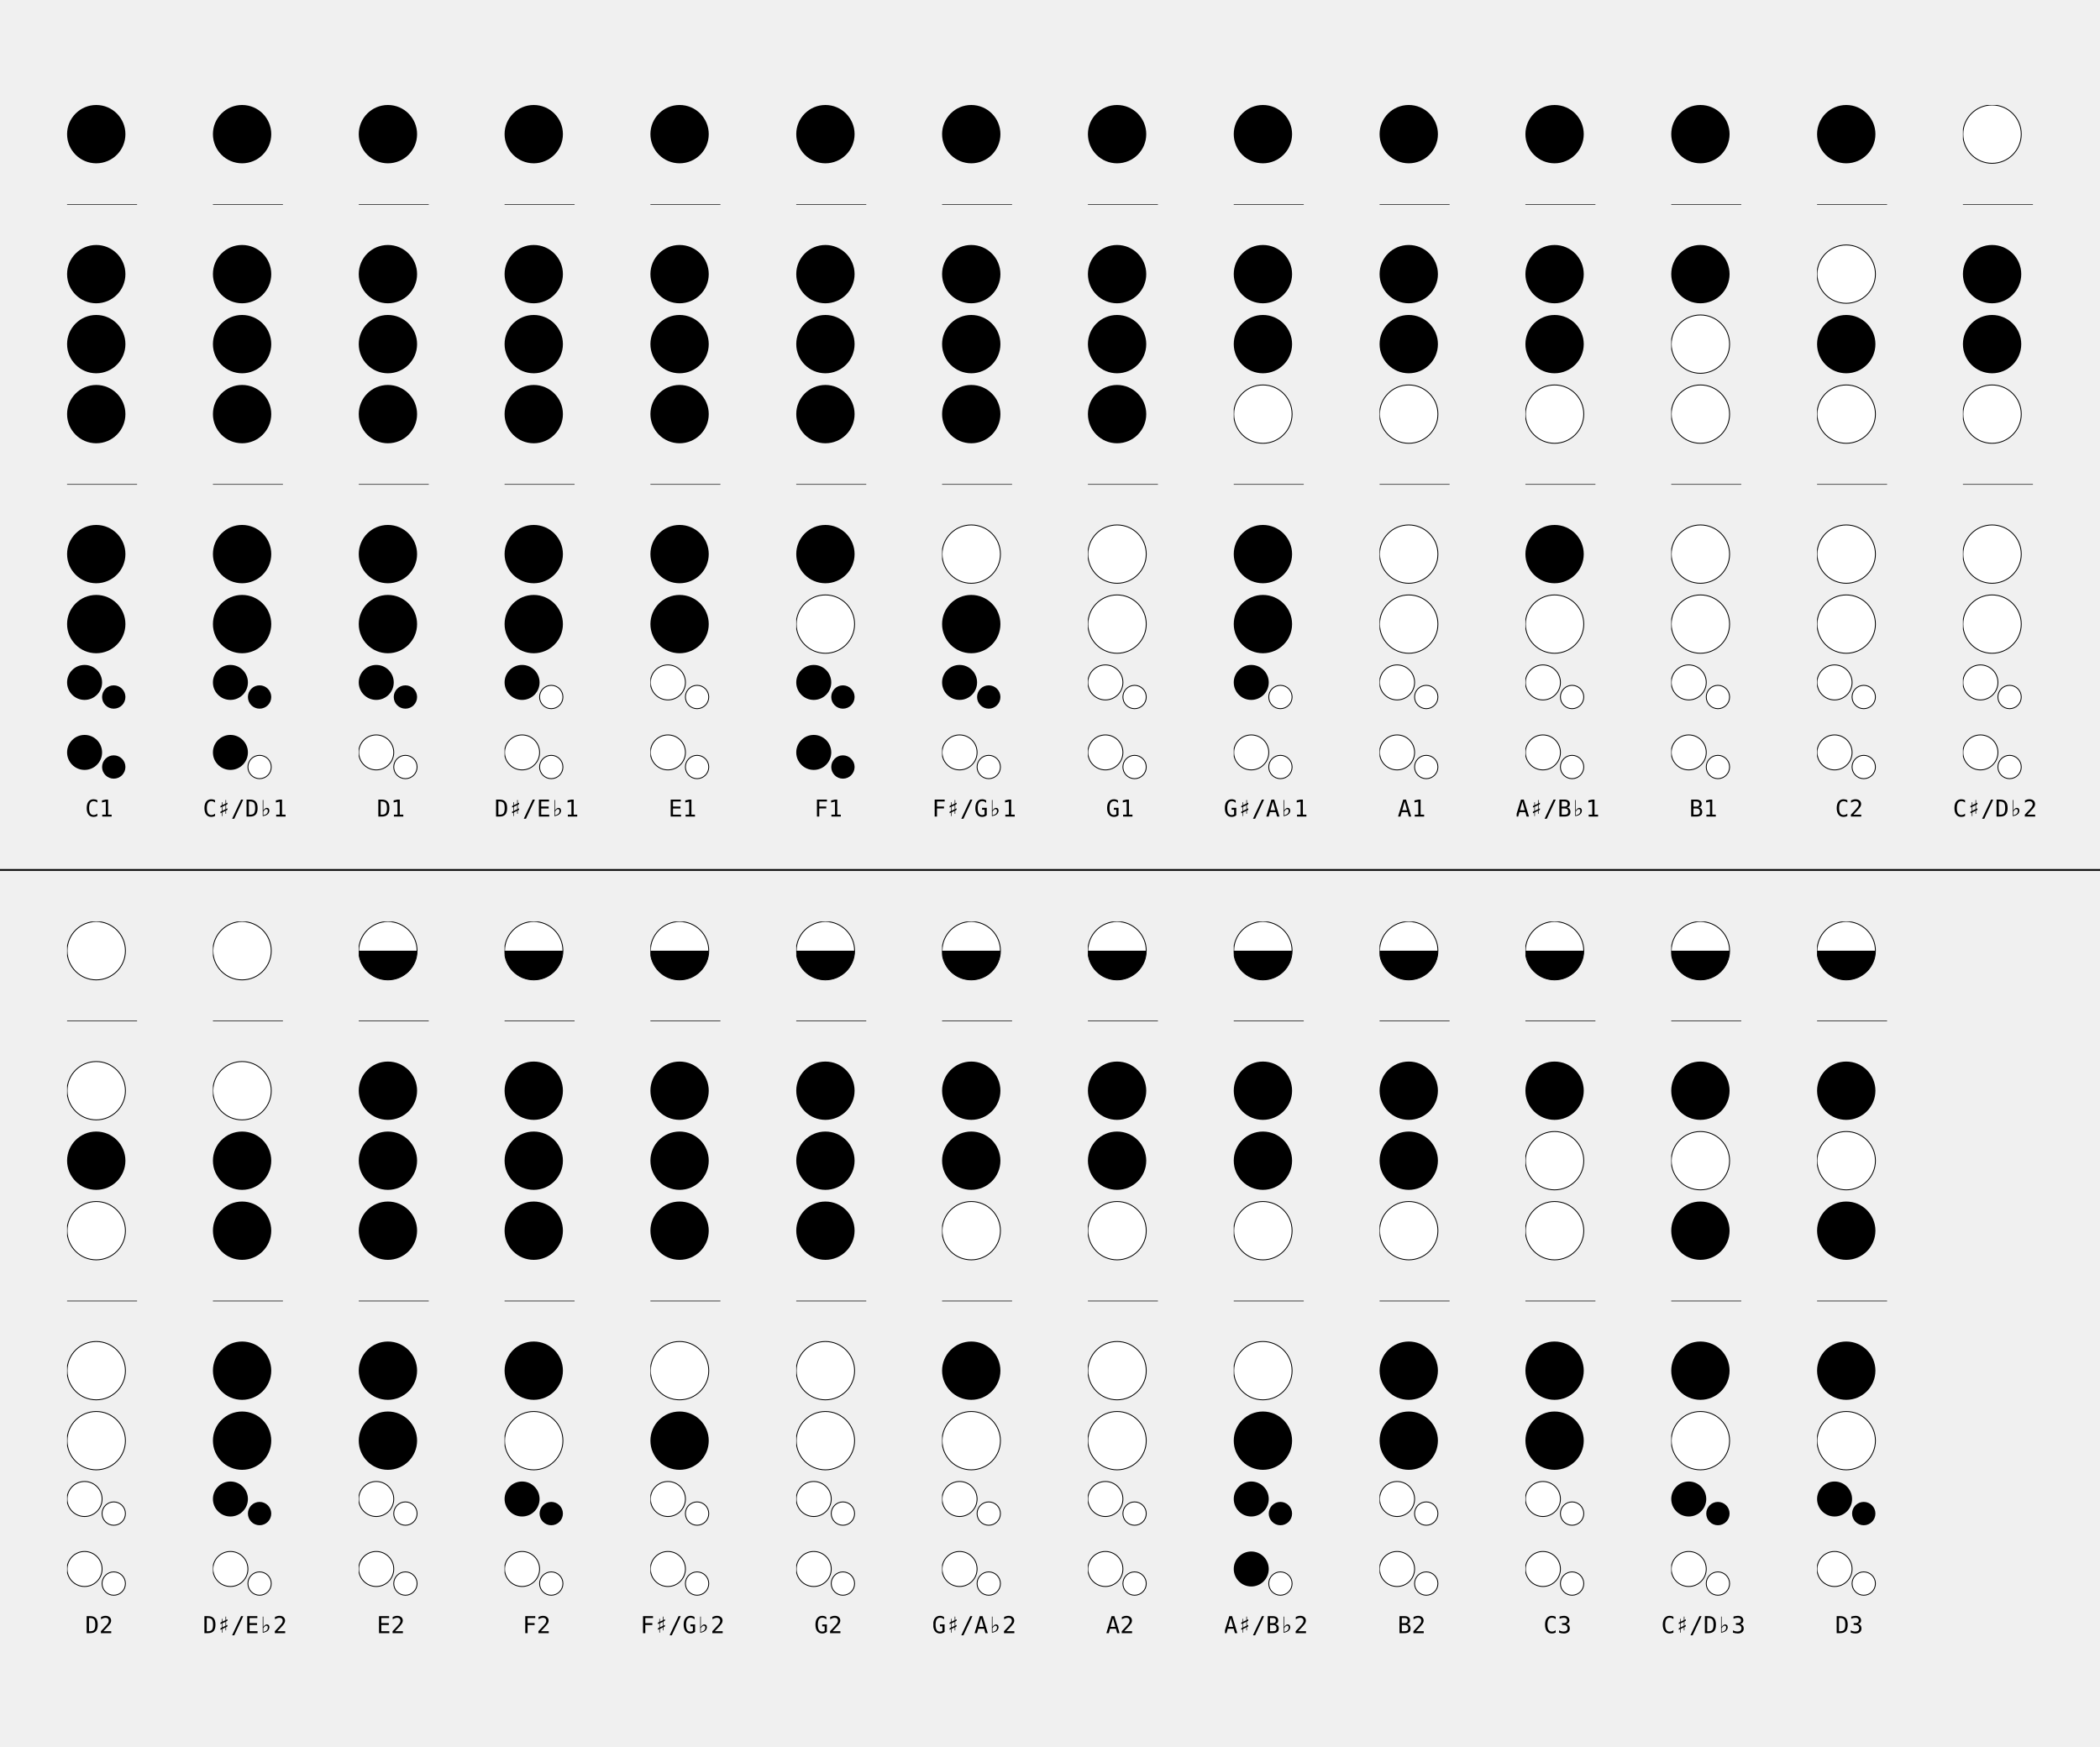
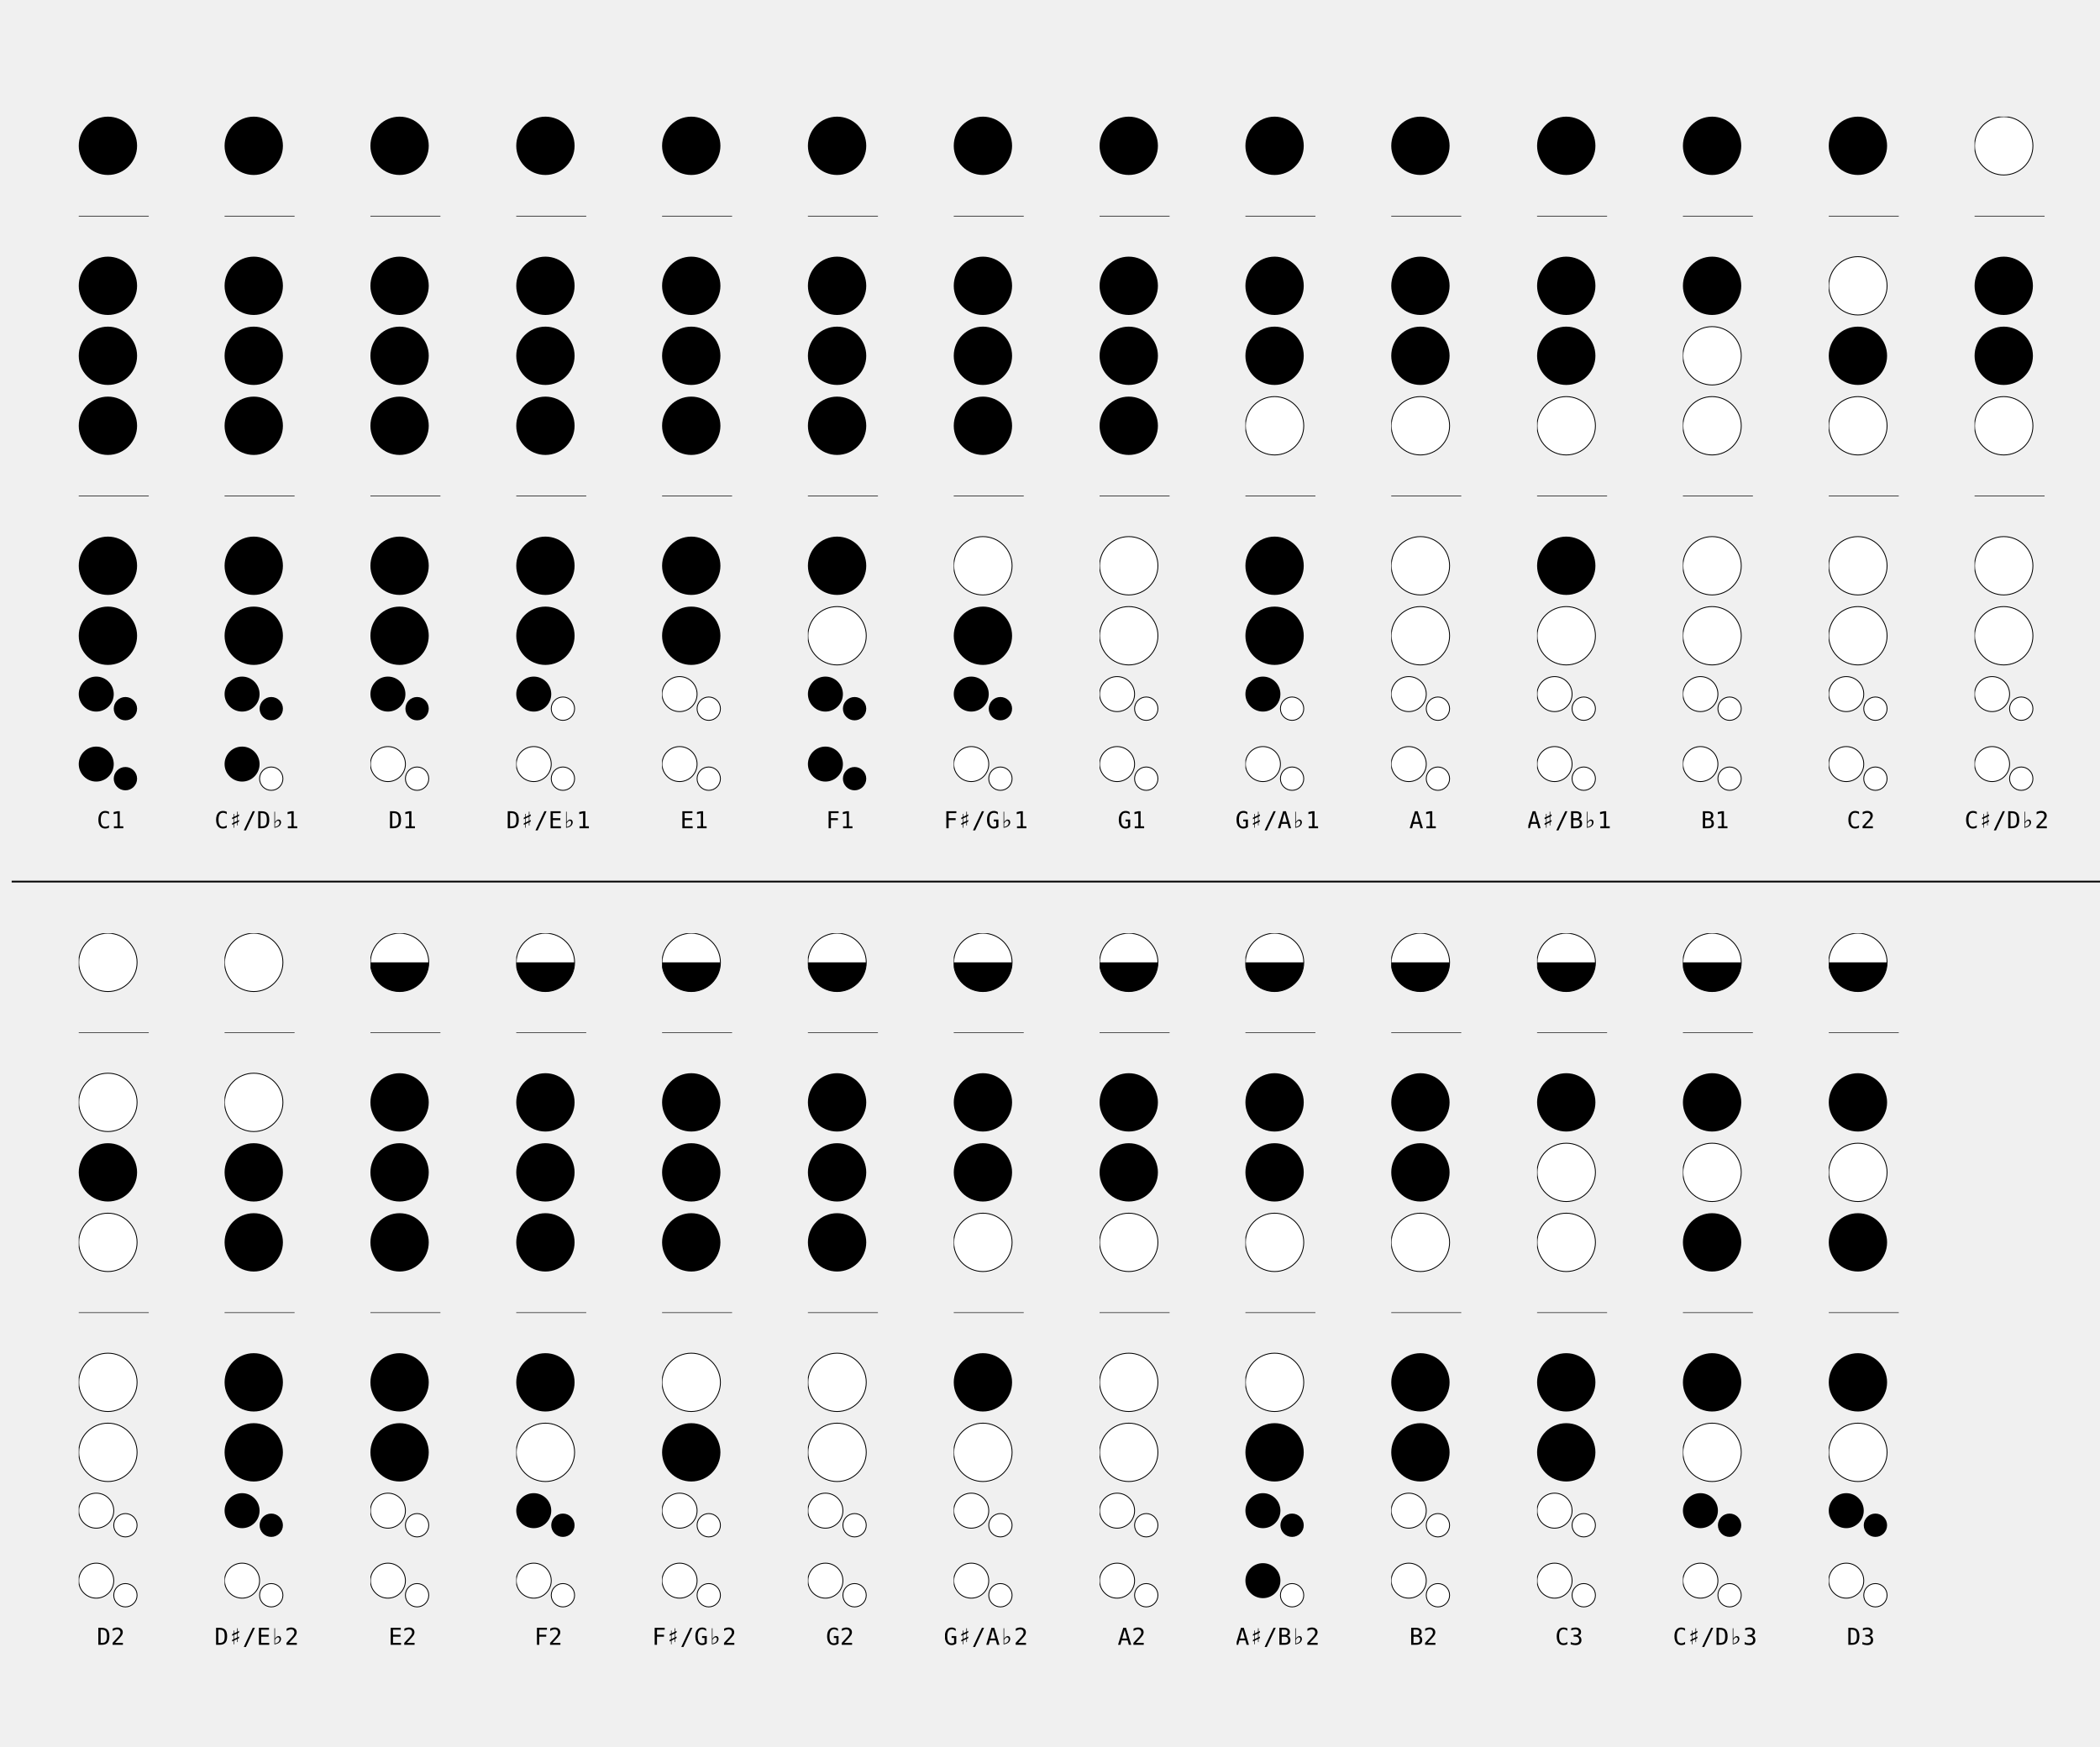
<svg xmlns="http://www.w3.org/2000/svg" viewBox="0 0 3600 2995">
  <defs>
    <circle cx="50" cy="50" r="50" id="pad" />
    <circle cx="80" cy="55" r="20" id="little-hole" />
    <circle cx="30" cy="30" r="30" id="big-hole" />
    <rect x="0" y="50" width="120" height="1" style="fill: black;" id="horizontal-line" />
    <path d="  M 0,50   A 50,50 0 0 0 100,50   Z  " fill="black" id="octave" />
  </defs>
  <style>
    .outline { fill: white; stroke: black; stroke-width: 1.5; }
  </style>
-   <svg x="100" y="180">
-     <svg x="15">
-       <use x="0" y="0" href="#pad" />
-       <use x="0" y="120" href="#horizontal-line" />
-       <use x="0" y="240" href="#pad" />
-       <use x="0" y="360" href="#pad" />
-       <use x="0" y="480" href="#pad" />
-       <use x="0" y="600" href="#horizontal-line" />
-       <use x="0" y="720" href="#pad" />
-       <use x="0" y="840" href="#pad" />
-       <use x="0" y="960" href="#little-hole" />
-       <use x="0" y="960" href="#big-hole" />
-       <use x="0" y="1080" href="#little-hole" />
-       <use x="0" y="1080" href="#big-hole" />
-     </svg>
-     <text x="70" font-size="40" font-family="monospace" text-anchor="middle" y="1220">  C1  </text>
+   <svg x="20" y="20">
+     <svg x="100" y="180">
+       <svg x="15">
+         <use x="0" y="0" href="#pad" />
+         <use x="0" y="120" href="#horizontal-line" />
+         <use x="0" y="240" href="#pad" />
+         <use x="0" y="360" href="#pad" />
+         <use x="0" y="480" href="#pad" />
+         <use x="0" y="600" href="#horizontal-line" />
+         <use x="0" y="720" href="#pad" />
+         <use x="0" y="840" href="#pad" />
+         <use x="0" y="960" href="#little-hole" />
+         <use x="0" y="960" href="#big-hole" />
+         <use x="0" y="1080" href="#little-hole" />
+         <use x="0" y="1080" href="#big-hole" />
+       </svg>
+       <text x="70" font-size="40" font-family="monospace" text-anchor="middle" y="1220">  C1  </text>
+     </svg>
+     <svg x="350" y="180">
+       <svg x="15">
+         <use x="0" y="0" href="#pad" />
+         <use x="0" y="120" href="#horizontal-line" />
+         <use x="0" y="240" href="#pad" />
+         <use x="0" y="360" href="#pad" />
+         <use x="0" y="480" href="#pad" />
+         <use x="0" y="600" href="#horizontal-line" />
+         <use x="0" y="720" href="#pad" />
+         <use x="0" y="840" href="#pad" />
+         <use x="0" y="960" href="#little-hole" />
+         <use x="0" y="960" href="#big-hole" />
+         <use x="0" y="1080" href="#little-hole" class="outline" />
+         <use x="0" y="1080" href="#big-hole" />
+       </svg>
+       <text x="70" font-size="40" font-family="monospace" text-anchor="middle" y="1220">C♯/D♭1</text>
+     </svg>
+     <svg x="600" y="180">
+       <svg x="15">
+         <use x="0" y="0" href="#pad" />
+         <use x="0" y="120" href="#horizontal-line" />
+         <use x="0" y="240" href="#pad" />
+         <use x="0" y="360" href="#pad" />
+         <use x="0" y="480" href="#pad" />
+         <use x="0" y="600" href="#horizontal-line" />
+         <use x="0" y="720" href="#pad" />
+         <use x="0" y="840" href="#pad" />
+         <use x="0" y="960" href="#little-hole" />
+         <use x="0" y="960" href="#big-hole" />
+         <use x="0" y="1080" href="#little-hole" class="outline" />
+         <use x="0" y="1080" href="#big-hole" class="outline" />
+       </svg>
+       <text x="70" font-size="40" font-family="monospace" text-anchor="middle" y="1220">  D1  </text>
+     </svg>
+     <svg x="850" y="180">
+       <svg x="15">
+         <use x="0" y="0" href="#pad" />
+         <use x="0" y="120" href="#horizontal-line" />
+         <use x="0" y="240" href="#pad" />
+         <use x="0" y="360" href="#pad" />
+         <use x="0" y="480" href="#pad" />
+         <use x="0" y="600" href="#horizontal-line" />
+         <use x="0" y="720" href="#pad" />
+         <use x="0" y="840" href="#pad" />
+         <use x="0" y="960" href="#little-hole" class="outline" />
+         <use x="0" y="960" href="#big-hole" />
+         <use x="0" y="1080" href="#little-hole" class="outline" />
+         <use x="0" y="1080" href="#big-hole" class="outline" />
+       </svg>
+       <text x="70" font-size="40" font-family="monospace" text-anchor="middle" y="1220">D♯/E♭1</text>
+     </svg>
+     <svg x="1100" y="180">
+       <svg x="15">
+         <use x="0" y="0" href="#pad" />
+         <use x="0" y="120" href="#horizontal-line" />
+         <use x="0" y="240" href="#pad" />
+         <use x="0" y="360" href="#pad" />
+         <use x="0" y="480" href="#pad" />
+         <use x="0" y="600" href="#horizontal-line" />
+         <use x="0" y="720" href="#pad" />
+         <use x="0" y="840" href="#pad" />
+         <use x="0" y="960" href="#little-hole" class="outline" />
+         <use x="0" y="960" href="#big-hole" class="outline" />
+         <use x="0" y="1080" href="#little-hole" class="outline" />
+         <use x="0" y="1080" href="#big-hole" class="outline" />
+       </svg>
+       <text x="70" font-size="40" font-family="monospace" text-anchor="middle" y="1220">  E1  </text>
+     </svg>
+     <svg x="1350" y="180">
+       <svg x="15">
+         <use x="0" y="0" href="#pad" />
+         <use x="0" y="120" href="#horizontal-line" />
+         <use x="0" y="240" href="#pad" />
+         <use x="0" y="360" href="#pad" />
+         <use x="0" y="480" href="#pad" />
+         <use x="0" y="600" href="#horizontal-line" />
+         <use x="0" y="720" href="#pad" />
+         <use x="0" y="840" href="#pad" class="outline" />
+         <use x="0" y="960" href="#little-hole" />
+         <use x="0" y="960" href="#big-hole" />
+         <use x="0" y="1080" href="#little-hole" />
+         <use x="0" y="1080" href="#big-hole" />
+       </svg>
+       <text x="70" font-size="40" font-family="monospace" text-anchor="middle" y="1220">  F1  </text>
+     </svg>
+     <svg x="1600" y="180">
+       <svg x="15">
+         <use x="0" y="0" href="#pad" />
+         <use x="0" y="120" href="#horizontal-line" />
+         <use x="0" y="240" href="#pad" />
+         <use x="0" y="360" href="#pad" />
+         <use x="0" y="480" href="#pad" />
+         <use x="0" y="600" href="#horizontal-line" />
+         <use x="0" y="720" href="#pad" class="outline" />
+         <use x="0" y="840" href="#pad" />
+         <use x="0" y="960" href="#little-hole" />
+         <use x="0" y="960" href="#big-hole" />
+         <use x="0" y="1080" href="#little-hole" class="outline" />
+         <use x="0" y="1080" href="#big-hole" class="outline" />
+       </svg>
+       <text x="70" font-size="40" font-family="monospace" text-anchor="middle" y="1220">F♯/G♭1</text>
+     </svg>
+     <svg x="1850" y="180">
+       <svg x="15">
+         <use x="0" y="0" href="#pad" />
+         <use x="0" y="120" href="#horizontal-line" />
+         <use x="0" y="240" href="#pad" />
+         <use x="0" y="360" href="#pad" />
+         <use x="0" y="480" href="#pad" />
+         <use x="0" y="600" href="#horizontal-line" />
+         <use x="0" y="720" href="#pad" class="outline" />
+         <use x="0" y="840" href="#pad" class="outline" />
+         <use x="0" y="960" href="#little-hole" class="outline" />
+         <use x="0" y="960" href="#big-hole" class="outline" />
+         <use x="0" y="1080" href="#little-hole" class="outline" />
+         <use x="0" y="1080" href="#big-hole" class="outline" />
+       </svg>
+       <text x="70" font-size="40" font-family="monospace" text-anchor="middle" y="1220">  G1  </text>
+     </svg>
+     <svg x="2100" y="180">
+       <svg x="15">
+         <use x="0" y="0" href="#pad" />
+         <use x="0" y="120" href="#horizontal-line" />
+         <use x="0" y="240" href="#pad" />
+         <use x="0" y="360" href="#pad" />
+         <use x="0" y="480" href="#pad" class="outline" />
+         <use x="0" y="600" href="#horizontal-line" />
+         <use x="0" y="720" href="#pad" />
+         <use x="0" y="840" href="#pad" />
+         <use x="0" y="960" href="#little-hole" class="outline" />
+         <use x="0" y="960" href="#big-hole" />
+         <use x="0" y="1080" href="#little-hole" class="outline" />
+         <use x="0" y="1080" href="#big-hole" class="outline" />
+       </svg>
+       <text x="70" font-size="40" font-family="monospace" text-anchor="middle" y="1220">G♯/A♭1</text>
+     </svg>
+     <svg x="2350" y="180">
+       <svg x="15">
+         <use x="0" y="0" href="#pad" />
+         <use x="0" y="120" href="#horizontal-line" />
+         <use x="0" y="240" href="#pad" />
+         <use x="0" y="360" href="#pad" />
+         <use x="0" y="480" href="#pad" class="outline" />
+         <use x="0" y="600" href="#horizontal-line" />
+         <use x="0" y="720" href="#pad" class="outline" />
+         <use x="0" y="840" href="#pad" class="outline" />
+         <use x="0" y="960" href="#little-hole" class="outline" />
+         <use x="0" y="960" href="#big-hole" class="outline" />
+         <use x="0" y="1080" href="#little-hole" class="outline" />
+         <use x="0" y="1080" href="#big-hole" class="outline" />
+       </svg>
+       <text x="70" font-size="40" font-family="monospace" text-anchor="middle" y="1220">  A1  </text>
+     </svg>
+     <svg x="2600" y="180">
+       <svg x="15">
+         <use x="0" y="0" href="#pad" />
+         <use x="0" y="120" href="#horizontal-line" />
+         <use x="0" y="240" href="#pad" />
+         <use x="0" y="360" href="#pad" />
+         <use x="0" y="480" href="#pad" class="outline" />
+         <use x="0" y="600" href="#horizontal-line" />
+         <use x="0" y="720" href="#pad" />
+         <use x="0" y="840" href="#pad" class="outline" />
+         <use x="0" y="960" href="#little-hole" class="outline" />
+         <use x="0" y="960" href="#big-hole" class="outline" />
+         <use x="0" y="1080" href="#little-hole" class="outline" />
+         <use x="0" y="1080" href="#big-hole" class="outline" />
+       </svg>
+       <text x="70" font-size="40" font-family="monospace" text-anchor="middle" y="1220">A♯/B♭1</text>
+     </svg>
+     <svg x="2850" y="180">
+       <svg x="15">
+         <use x="0" y="0" href="#pad" />
+         <use x="0" y="120" href="#horizontal-line" />
+         <use x="0" y="240" href="#pad" />
+         <use x="0" y="360" href="#pad" class="outline" />
+         <use x="0" y="480" href="#pad" class="outline" />
+         <use x="0" y="600" href="#horizontal-line" />
+         <use x="0" y="720" href="#pad" class="outline" />
+         <use x="0" y="840" href="#pad" class="outline" />
+         <use x="0" y="960" href="#little-hole" class="outline" />
+         <use x="0" y="960" href="#big-hole" class="outline" />
+         <use x="0" y="1080" href="#little-hole" class="outline" />
+         <use x="0" y="1080" href="#big-hole" class="outline" />
+       </svg>
+       <text x="70" font-size="40" font-family="monospace" text-anchor="middle" y="1220">  B1  </text>
+     </svg>
+     <svg x="3100" y="180">
+       <svg x="15">
+         <use x="0" y="0" href="#pad" />
+         <use x="0" y="120" href="#horizontal-line" />
+         <use x="0" y="240" href="#pad" class="outline" />
+         <use x="0" y="360" href="#pad" />
+         <use x="0" y="480" href="#pad" class="outline" />
+         <use x="0" y="600" href="#horizontal-line" />
+         <use x="0" y="720" href="#pad" class="outline" />
+         <use x="0" y="840" href="#pad" class="outline" />
+         <use x="0" y="960" href="#little-hole" class="outline" />
+         <use x="0" y="960" href="#big-hole" class="outline" />
+         <use x="0" y="1080" href="#little-hole" class="outline" />
+         <use x="0" y="1080" href="#big-hole" class="outline" />
+       </svg>
+       <text x="70" font-size="40" font-family="monospace" text-anchor="middle" y="1220">  C2  </text>
+     </svg>
+     <svg x="3350" y="180">
+       <svg x="15">
+         <use x="0" y="0" href="#pad" class="outline" />
+         <use x="0" y="120" href="#horizontal-line" />
+         <use x="0" y="240" href="#pad" />
+         <use x="0" y="360" href="#pad" />
+         <use x="0" y="480" href="#pad" class="outline" />
+         <use x="0" y="600" href="#horizontal-line" />
+         <use x="0" y="720" href="#pad" class="outline" />
+         <use x="0" y="840" href="#pad" class="outline" />
+         <use x="0" y="960" href="#little-hole" class="outline" />
+         <use x="0" y="960" href="#big-hole" class="outline" />
+         <use x="0" y="1080" href="#little-hole" class="outline" />
+         <use x="0" y="1080" href="#big-hole" class="outline" />
+       </svg>
+       <text x="70" font-size="40" font-family="monospace" text-anchor="middle" y="1220">C♯/D♭2</text>
+     </svg>
+     <svg x="100" y="1580">
+       <svg x="15">
+         <use x="0" y="0" href="#pad" class="outline" />
+         <use x="0" y="120" href="#horizontal-line" />
+         <use x="0" y="240" href="#pad" class="outline" />
+         <use x="0" y="360" href="#pad" />
+         <use x="0" y="480" href="#pad" class="outline" />
+         <use x="0" y="600" href="#horizontal-line" />
+         <use x="0" y="720" href="#pad" class="outline" />
+         <use x="0" y="840" href="#pad" class="outline" />
+         <use x="0" y="960" href="#little-hole" class="outline" />
+         <use x="0" y="960" href="#big-hole" class="outline" />
+         <use x="0" y="1080" href="#little-hole" class="outline" />
+         <use x="0" y="1080" href="#big-hole" class="outline" />
+       </svg>
+       <text x="70" font-size="40" font-family="monospace" text-anchor="middle" y="1220">  D2  </text>
+     </svg>
+     <svg x="350" y="1580">
+       <svg x="15">
+         <use x="0" y="0" href="#pad" class="outline" />
+         <use x="0" y="120" href="#horizontal-line" />
+         <use x="0" y="240" href="#pad" class="outline" />
+         <use x="0" y="360" href="#pad" />
+         <use x="0" y="480" href="#pad" />
+         <use x="0" y="600" href="#horizontal-line" />
+         <use x="0" y="720" href="#pad" />
+         <use x="0" y="840" href="#pad" />
+         <use x="0" y="960" href="#little-hole" />
+         <use x="0" y="960" href="#big-hole" />
+         <use x="0" y="1080" href="#little-hole" class="outline" />
+         <use x="0" y="1080" href="#big-hole" class="outline" />
+       </svg>
+       <text x="70" font-size="40" font-family="monospace" text-anchor="middle" y="1220">D♯/E♭2</text>
+     </svg>
+     <svg x="600" y="1580">
+       <svg x="15">
+         <use x="0" y="0" href="#pad" class="outline" />
+         <use x="0" y="0" href="#octave" />
+         <use x="0" y="120" href="#horizontal-line" />
+         <use x="0" y="240" href="#pad" />
+         <use x="0" y="360" href="#pad" />
+         <use x="0" y="480" href="#pad" />
+         <use x="0" y="600" href="#horizontal-line" />
+         <use x="0" y="720" href="#pad" />
+         <use x="0" y="840" href="#pad" />
+         <use x="0" y="960" href="#little-hole" class="outline" />
+         <use x="0" y="960" href="#big-hole" class="outline" />
+         <use x="0" y="1080" href="#little-hole" class="outline" />
+         <use x="0" y="1080" href="#big-hole" class="outline" />
+       </svg>
+       <text x="70" font-size="40" font-family="monospace" text-anchor="middle" y="1220">  E2  </text>
+     </svg>
+     <svg x="850" y="1580">
+       <svg x="15">
+         <use x="0" y="0" href="#pad" class="outline" />
+         <use x="0" y="0" href="#octave" />
+         <use x="0" y="120" href="#horizontal-line" />
+         <use x="0" y="240" href="#pad" />
+         <use x="0" y="360" href="#pad" />
+         <use x="0" y="480" href="#pad" />
+         <use x="0" y="600" href="#horizontal-line" />
+         <use x="0" y="720" href="#pad" />
+         <use x="0" y="840" href="#pad" class="outline" />
+         <use x="0" y="960" href="#little-hole" />
+         <use x="0" y="960" href="#big-hole" />
+         <use x="0" y="1080" href="#little-hole" class="outline" />
+         <use x="0" y="1080" href="#big-hole" class="outline" />
+       </svg>
+       <text x="70" font-size="40" font-family="monospace" text-anchor="middle" y="1220">  F2  </text>
+     </svg>
+     <svg x="1100" y="1580">
+       <svg x="15">
+         <use x="0" y="0" href="#pad" class="outline" />
+         <use x="0" y="0" href="#octave" />
+         <use x="0" y="120" href="#horizontal-line" />
+         <use x="0" y="240" href="#pad" />
+         <use x="0" y="360" href="#pad" />
+         <use x="0" y="480" href="#pad" />
+         <use x="0" y="600" href="#horizontal-line" />
+         <use x="0" y="720" href="#pad" class="outline" />
+         <use x="0" y="840" href="#pad" />
+         <use x="0" y="960" href="#little-hole" class="outline" />
+         <use x="0" y="960" href="#big-hole" class="outline" />
+         <use x="0" y="1080" href="#little-hole" class="outline" />
+         <use x="0" y="1080" href="#big-hole" class="outline" />
+       </svg>
+       <text x="70" font-size="40" font-family="monospace" text-anchor="middle" y="1220">F♯/G♭2</text>
+     </svg>
+     <svg x="1350" y="1580">
+       <svg x="15">
+         <use x="0" y="0" href="#pad" class="outline" />
+         <use x="0" y="0" href="#octave" />
+         <use x="0" y="120" href="#horizontal-line" />
+         <use x="0" y="240" href="#pad" />
+         <use x="0" y="360" href="#pad" />
+         <use x="0" y="480" href="#pad" />
+         <use x="0" y="600" href="#horizontal-line" />
+         <use x="0" y="720" href="#pad" class="outline" />
+         <use x="0" y="840" href="#pad" class="outline" />
+         <use x="0" y="960" href="#little-hole" class="outline" />
+         <use x="0" y="960" href="#big-hole" class="outline" />
+         <use x="0" y="1080" href="#little-hole" class="outline" />
+         <use x="0" y="1080" href="#big-hole" class="outline" />
+       </svg>
+       <text x="70" font-size="40" font-family="monospace" text-anchor="middle" y="1220">  G2  </text>
+     </svg>
+     <svg x="1600" y="1580">
+       <svg x="15">
+         <use x="0" y="0" href="#pad" class="outline" />
+         <use x="0" y="0" href="#octave" />
+         <use x="0" y="120" href="#horizontal-line" />
+         <use x="0" y="240" href="#pad" />
+         <use x="0" y="360" href="#pad" />
+         <use x="0" y="480" href="#pad" class="outline" />
+         <use x="0" y="600" href="#horizontal-line" />
+         <use x="0" y="720" href="#pad" />
+         <use x="0" y="840" href="#pad" class="outline" />
+         <use x="0" y="960" href="#little-hole" class="outline" />
+         <use x="0" y="960" href="#big-hole" class="outline" />
+         <use x="0" y="1080" href="#little-hole" class="outline" />
+         <use x="0" y="1080" href="#big-hole" class="outline" />
+       </svg>
+       <text x="70" font-size="40" font-family="monospace" text-anchor="middle" y="1220">G♯/A♭2</text>
+     </svg>
+     <svg x="1850" y="1580">
+       <svg x="15">
+         <use x="0" y="0" href="#pad" class="outline" />
+         <use x="0" y="0" href="#octave" />
+         <use x="0" y="120" href="#horizontal-line" />
+         <use x="0" y="240" href="#pad" />
+         <use x="0" y="360" href="#pad" />
+         <use x="0" y="480" href="#pad" class="outline" />
+         <use x="0" y="600" href="#horizontal-line" />
+         <use x="0" y="720" href="#pad" class="outline" />
+         <use x="0" y="840" href="#pad" class="outline" />
+         <use x="0" y="960" href="#little-hole" class="outline" />
+         <use x="0" y="960" href="#big-hole" class="outline" />
+         <use x="0" y="1080" href="#little-hole" class="outline" />
+         <use x="0" y="1080" href="#big-hole" class="outline" />
+       </svg>
+       <text x="70" font-size="40" font-family="monospace" text-anchor="middle" y="1220">  A2  </text>
+     </svg>
+     <svg x="2100" y="1580">
+       <svg x="15">
+         <use x="0" y="0" href="#pad" class="outline" />
+         <use x="0" y="0" href="#octave" />
+         <use x="0" y="120" href="#horizontal-line" />
+         <use x="0" y="240" href="#pad" />
+         <use x="0" y="360" href="#pad" />
+         <use x="0" y="480" href="#pad" class="outline" />
+         <use x="0" y="600" href="#horizontal-line" />
+         <use x="0" y="720" href="#pad" class="outline" />
+         <use x="0" y="840" href="#pad" />
+         <use x="0" y="960" href="#little-hole" />
+         <use x="0" y="960" href="#big-hole" />
+         <use x="0" y="1080" href="#little-hole" class="outline" />
+         <use x="0" y="1080" href="#big-hole" />
+       </svg>
+       <text x="70" font-size="40" font-family="monospace" text-anchor="middle" y="1220">A♯/B♭2</text>
+     </svg>
+     <svg x="2350" y="1580">
+       <svg x="15">
+         <use x="0" y="0" href="#pad" class="outline" />
+         <use x="0" y="0" href="#octave" />
+         <use x="0" y="120" href="#horizontal-line" />
+         <use x="0" y="240" href="#pad" />
+         <use x="0" y="360" href="#pad" />
+         <use x="0" y="480" href="#pad" class="outline" />
+         <use x="0" y="600" href="#horizontal-line" />
+         <use x="0" y="720" href="#pad" />
+         <use x="0" y="840" href="#pad" />
+         <use x="0" y="960" href="#little-hole" class="outline" />
+         <use x="0" y="960" href="#big-hole" class="outline" />
+         <use x="0" y="1080" href="#little-hole" class="outline" />
+         <use x="0" y="1080" href="#big-hole" class="outline" />
+       </svg>
+       <text x="70" font-size="40" font-family="monospace" text-anchor="middle" y="1220">  B2  </text>
+     </svg>
+     <svg x="2600" y="1580">
+       <svg x="15">
+         <use x="0" y="0" href="#pad" class="outline" />
+         <use x="0" y="0" href="#octave" />
+         <use x="0" y="120" href="#horizontal-line" />
+         <use x="0" y="240" href="#pad" />
+         <use x="0" y="360" href="#pad" class="outline" />
+         <use x="0" y="480" href="#pad" class="outline" />
+         <use x="0" y="600" href="#horizontal-line" />
+         <use x="0" y="720" href="#pad" />
+         <use x="0" y="840" href="#pad" />
+         <use x="0" y="960" href="#little-hole" class="outline" />
+         <use x="0" y="960" href="#big-hole" class="outline" />
+         <use x="0" y="1080" href="#little-hole" class="outline" />
+         <use x="0" y="1080" href="#big-hole" class="outline" />
+       </svg>
+       <text x="70" font-size="40" font-family="monospace" text-anchor="middle" y="1220">  C3  </text>
+     </svg>
+     <svg x="2850" y="1580">
+       <svg x="15">
+         <use x="0" y="0" href="#pad" class="outline" />
+         <use x="0" y="0" href="#octave" />
+         <use x="0" y="120" href="#horizontal-line" />
+         <use x="0" y="240" href="#pad" />
+         <use x="0" y="360" href="#pad" class="outline" />
+         <use x="0" y="480" href="#pad" />
+         <use x="0" y="600" href="#horizontal-line" />
+         <use x="0" y="720" href="#pad" />
+         <use x="0" y="840" href="#pad" class="outline" />
+         <use x="0" y="960" href="#little-hole" />
+         <use x="0" y="960" href="#big-hole" />
+         <use x="0" y="1080" href="#little-hole" class="outline" />
+         <use x="0" y="1080" href="#big-hole" class="outline" />
+       </svg>
+       <text x="70" font-size="40" font-family="monospace" text-anchor="middle" y="1220">C♯/D♭3</text>
+     </svg>
+     <svg x="3100" y="1580">
+       <svg x="15">
+         <use x="0" y="0" href="#pad" class="outline" />
+         <use x="0" y="0" href="#octave" />
+         <use x="0" y="120" href="#horizontal-line" />
+         <use x="0" y="240" href="#pad" />
+         <use x="0" y="360" href="#pad" class="outline" />
+         <use x="0" y="480" href="#pad" />
+         <use x="0" y="600" href="#horizontal-line" />
+         <use x="0" y="720" href="#pad" />
+         <use x="0" y="840" href="#pad" class="outline" />
+         <use x="0" y="960" href="#little-hole" />
+         <use x="0" y="960" href="#big-hole" />
+         <use x="0" y="1080" href="#little-hole" class="outline" />
+         <use x="0" y="1080" href="#big-hole" class="outline" />
+       </svg>
+       <text x="70" font-size="40" font-family="monospace" text-anchor="middle" y="1220">  D3  </text>
+     </svg>
+     <rect x="0" y="1490" width="3600" height="3" />
  </svg>
-   <svg x="350" y="180">
-     <svg x="15">
-       <use x="0" y="0" href="#pad" />
-       <use x="0" y="120" href="#horizontal-line" />
-       <use x="0" y="240" href="#pad" />
-       <use x="0" y="360" href="#pad" />
-       <use x="0" y="480" href="#pad" />
-       <use x="0" y="600" href="#horizontal-line" />
-       <use x="0" y="720" href="#pad" />
-       <use x="0" y="840" href="#pad" />
-       <use x="0" y="960" href="#little-hole" />
-       <use x="0" y="960" href="#big-hole" />
-       <use x="0" y="1080" href="#little-hole" class="outline" />
-       <use x="0" y="1080" href="#big-hole" />
-     </svg>
-     <text x="70" font-size="40" font-family="monospace" text-anchor="middle" y="1220">C♯/D♭1</text>
-   </svg>
-   <svg x="600" y="180">
-     <svg x="15">
-       <use x="0" y="0" href="#pad" />
-       <use x="0" y="120" href="#horizontal-line" />
-       <use x="0" y="240" href="#pad" />
-       <use x="0" y="360" href="#pad" />
-       <use x="0" y="480" href="#pad" />
-       <use x="0" y="600" href="#horizontal-line" />
-       <use x="0" y="720" href="#pad" />
-       <use x="0" y="840" href="#pad" />
-       <use x="0" y="960" href="#little-hole" />
-       <use x="0" y="960" href="#big-hole" />
-       <use x="0" y="1080" href="#little-hole" class="outline" />
-       <use x="0" y="1080" href="#big-hole" class="outline" />
-     </svg>
-     <text x="70" font-size="40" font-family="monospace" text-anchor="middle" y="1220">  D1  </text>
-   </svg>
-   <svg x="850" y="180">
-     <svg x="15">
-       <use x="0" y="0" href="#pad" />
-       <use x="0" y="120" href="#horizontal-line" />
-       <use x="0" y="240" href="#pad" />
-       <use x="0" y="360" href="#pad" />
-       <use x="0" y="480" href="#pad" />
-       <use x="0" y="600" href="#horizontal-line" />
-       <use x="0" y="720" href="#pad" />
-       <use x="0" y="840" href="#pad" />
-       <use x="0" y="960" href="#little-hole" class="outline" />
-       <use x="0" y="960" href="#big-hole" />
-       <use x="0" y="1080" href="#little-hole" class="outline" />
-       <use x="0" y="1080" href="#big-hole" class="outline" />
-     </svg>
-     <text x="70" font-size="40" font-family="monospace" text-anchor="middle" y="1220">D♯/E♭1</text>
-   </svg>
-   <svg x="1100" y="180">
-     <svg x="15">
-       <use x="0" y="0" href="#pad" />
-       <use x="0" y="120" href="#horizontal-line" />
-       <use x="0" y="240" href="#pad" />
-       <use x="0" y="360" href="#pad" />
-       <use x="0" y="480" href="#pad" />
-       <use x="0" y="600" href="#horizontal-line" />
-       <use x="0" y="720" href="#pad" />
-       <use x="0" y="840" href="#pad" />
-       <use x="0" y="960" href="#little-hole" class="outline" />
-       <use x="0" y="960" href="#big-hole" class="outline" />
-       <use x="0" y="1080" href="#little-hole" class="outline" />
-       <use x="0" y="1080" href="#big-hole" class="outline" />
-     </svg>
-     <text x="70" font-size="40" font-family="monospace" text-anchor="middle" y="1220">  E1  </text>
-   </svg>
-   <svg x="1350" y="180">
-     <svg x="15">
-       <use x="0" y="0" href="#pad" />
-       <use x="0" y="120" href="#horizontal-line" />
-       <use x="0" y="240" href="#pad" />
-       <use x="0" y="360" href="#pad" />
-       <use x="0" y="480" href="#pad" />
-       <use x="0" y="600" href="#horizontal-line" />
-       <use x="0" y="720" href="#pad" />
-       <use x="0" y="840" href="#pad" class="outline" />
-       <use x="0" y="960" href="#little-hole" />
-       <use x="0" y="960" href="#big-hole" />
-       <use x="0" y="1080" href="#little-hole" />
-       <use x="0" y="1080" href="#big-hole" />
-     </svg>
-     <text x="70" font-size="40" font-family="monospace" text-anchor="middle" y="1220">  F1  </text>
-   </svg>
-   <svg x="1600" y="180">
-     <svg x="15">
-       <use x="0" y="0" href="#pad" />
-       <use x="0" y="120" href="#horizontal-line" />
-       <use x="0" y="240" href="#pad" />
-       <use x="0" y="360" href="#pad" />
-       <use x="0" y="480" href="#pad" />
-       <use x="0" y="600" href="#horizontal-line" />
-       <use x="0" y="720" href="#pad" class="outline" />
-       <use x="0" y="840" href="#pad" />
-       <use x="0" y="960" href="#little-hole" />
-       <use x="0" y="960" href="#big-hole" />
-       <use x="0" y="1080" href="#little-hole" class="outline" />
-       <use x="0" y="1080" href="#big-hole" class="outline" />
-     </svg>
-     <text x="70" font-size="40" font-family="monospace" text-anchor="middle" y="1220">F♯/G♭1</text>
-   </svg>
-   <svg x="1850" y="180">
-     <svg x="15">
-       <use x="0" y="0" href="#pad" />
-       <use x="0" y="120" href="#horizontal-line" />
-       <use x="0" y="240" href="#pad" />
-       <use x="0" y="360" href="#pad" />
-       <use x="0" y="480" href="#pad" />
-       <use x="0" y="600" href="#horizontal-line" />
-       <use x="0" y="720" href="#pad" class="outline" />
-       <use x="0" y="840" href="#pad" class="outline" />
-       <use x="0" y="960" href="#little-hole" class="outline" />
-       <use x="0" y="960" href="#big-hole" class="outline" />
-       <use x="0" y="1080" href="#little-hole" class="outline" />
-       <use x="0" y="1080" href="#big-hole" class="outline" />
-     </svg>
-     <text x="70" font-size="40" font-family="monospace" text-anchor="middle" y="1220">  G1  </text>
-   </svg>
-   <svg x="2100" y="180">
-     <svg x="15">
-       <use x="0" y="0" href="#pad" />
-       <use x="0" y="120" href="#horizontal-line" />
-       <use x="0" y="240" href="#pad" />
-       <use x="0" y="360" href="#pad" />
-       <use x="0" y="480" href="#pad" class="outline" />
-       <use x="0" y="600" href="#horizontal-line" />
-       <use x="0" y="720" href="#pad" />
-       <use x="0" y="840" href="#pad" />
-       <use x="0" y="960" href="#little-hole" class="outline" />
-       <use x="0" y="960" href="#big-hole" />
-       <use x="0" y="1080" href="#little-hole" class="outline" />
-       <use x="0" y="1080" href="#big-hole" class="outline" />
-     </svg>
-     <text x="70" font-size="40" font-family="monospace" text-anchor="middle" y="1220">G♯/A♭1</text>
-   </svg>
-   <svg x="2350" y="180">
-     <svg x="15">
-       <use x="0" y="0" href="#pad" />
-       <use x="0" y="120" href="#horizontal-line" />
-       <use x="0" y="240" href="#pad" />
-       <use x="0" y="360" href="#pad" />
-       <use x="0" y="480" href="#pad" class="outline" />
-       <use x="0" y="600" href="#horizontal-line" />
-       <use x="0" y="720" href="#pad" class="outline" />
-       <use x="0" y="840" href="#pad" class="outline" />
-       <use x="0" y="960" href="#little-hole" class="outline" />
-       <use x="0" y="960" href="#big-hole" class="outline" />
-       <use x="0" y="1080" href="#little-hole" class="outline" />
-       <use x="0" y="1080" href="#big-hole" class="outline" />
-     </svg>
-     <text x="70" font-size="40" font-family="monospace" text-anchor="middle" y="1220">  A1  </text>
-   </svg>
-   <svg x="2600" y="180">
-     <svg x="15">
-       <use x="0" y="0" href="#pad" />
-       <use x="0" y="120" href="#horizontal-line" />
-       <use x="0" y="240" href="#pad" />
-       <use x="0" y="360" href="#pad" />
-       <use x="0" y="480" href="#pad" class="outline" />
-       <use x="0" y="600" href="#horizontal-line" />
-       <use x="0" y="720" href="#pad" />
-       <use x="0" y="840" href="#pad" class="outline" />
-       <use x="0" y="960" href="#little-hole" class="outline" />
-       <use x="0" y="960" href="#big-hole" class="outline" />
-       <use x="0" y="1080" href="#little-hole" class="outline" />
-       <use x="0" y="1080" href="#big-hole" class="outline" />
-     </svg>
-     <text x="70" font-size="40" font-family="monospace" text-anchor="middle" y="1220">A♯/B♭1</text>
-   </svg>
-   <svg x="2850" y="180">
-     <svg x="15">
-       <use x="0" y="0" href="#pad" />
-       <use x="0" y="120" href="#horizontal-line" />
-       <use x="0" y="240" href="#pad" />
-       <use x="0" y="360" href="#pad" class="outline" />
-       <use x="0" y="480" href="#pad" class="outline" />
-       <use x="0" y="600" href="#horizontal-line" />
-       <use x="0" y="720" href="#pad" class="outline" />
-       <use x="0" y="840" href="#pad" class="outline" />
-       <use x="0" y="960" href="#little-hole" class="outline" />
-       <use x="0" y="960" href="#big-hole" class="outline" />
-       <use x="0" y="1080" href="#little-hole" class="outline" />
-       <use x="0" y="1080" href="#big-hole" class="outline" />
-     </svg>
-     <text x="70" font-size="40" font-family="monospace" text-anchor="middle" y="1220">  B1  </text>
-   </svg>
-   <svg x="3100" y="180">
-     <svg x="15">
-       <use x="0" y="0" href="#pad" />
-       <use x="0" y="120" href="#horizontal-line" />
-       <use x="0" y="240" href="#pad" class="outline" />
-       <use x="0" y="360" href="#pad" />
-       <use x="0" y="480" href="#pad" class="outline" />
-       <use x="0" y="600" href="#horizontal-line" />
-       <use x="0" y="720" href="#pad" class="outline" />
-       <use x="0" y="840" href="#pad" class="outline" />
-       <use x="0" y="960" href="#little-hole" class="outline" />
-       <use x="0" y="960" href="#big-hole" class="outline" />
-       <use x="0" y="1080" href="#little-hole" class="outline" />
-       <use x="0" y="1080" href="#big-hole" class="outline" />
-     </svg>
-     <text x="70" font-size="40" font-family="monospace" text-anchor="middle" y="1220">  C2  </text>
-   </svg>
-   <svg x="3350" y="180">
-     <svg x="15">
-       <use x="0" y="0" href="#pad" class="outline" />
-       <use x="0" y="120" href="#horizontal-line" />
-       <use x="0" y="240" href="#pad" />
-       <use x="0" y="360" href="#pad" />
-       <use x="0" y="480" href="#pad" class="outline" />
-       <use x="0" y="600" href="#horizontal-line" />
-       <use x="0" y="720" href="#pad" class="outline" />
-       <use x="0" y="840" href="#pad" class="outline" />
-       <use x="0" y="960" href="#little-hole" class="outline" />
-       <use x="0" y="960" href="#big-hole" class="outline" />
-       <use x="0" y="1080" href="#little-hole" class="outline" />
-       <use x="0" y="1080" href="#big-hole" class="outline" />
-     </svg>
-     <text x="70" font-size="40" font-family="monospace" text-anchor="middle" y="1220">C♯/D♭2</text>
-   </svg>
-   <svg x="100" y="1580">
-     <svg x="15">
-       <use x="0" y="0" href="#pad" class="outline" />
-       <use x="0" y="120" href="#horizontal-line" />
-       <use x="0" y="240" href="#pad" class="outline" />
-       <use x="0" y="360" href="#pad" />
-       <use x="0" y="480" href="#pad" class="outline" />
-       <use x="0" y="600" href="#horizontal-line" />
-       <use x="0" y="720" href="#pad" class="outline" />
-       <use x="0" y="840" href="#pad" class="outline" />
-       <use x="0" y="960" href="#little-hole" class="outline" />
-       <use x="0" y="960" href="#big-hole" class="outline" />
-       <use x="0" y="1080" href="#little-hole" class="outline" />
-       <use x="0" y="1080" href="#big-hole" class="outline" />
-     </svg>
-     <text x="70" font-size="40" font-family="monospace" text-anchor="middle" y="1220">  D2  </text>
-   </svg>
-   <svg x="350" y="1580">
-     <svg x="15">
-       <use x="0" y="0" href="#pad" class="outline" />
-       <use x="0" y="120" href="#horizontal-line" />
-       <use x="0" y="240" href="#pad" class="outline" />
-       <use x="0" y="360" href="#pad" />
-       <use x="0" y="480" href="#pad" />
-       <use x="0" y="600" href="#horizontal-line" />
-       <use x="0" y="720" href="#pad" />
-       <use x="0" y="840" href="#pad" />
-       <use x="0" y="960" href="#little-hole" />
-       <use x="0" y="960" href="#big-hole" />
-       <use x="0" y="1080" href="#little-hole" class="outline" />
-       <use x="0" y="1080" href="#big-hole" class="outline" />
-     </svg>
-     <text x="70" font-size="40" font-family="monospace" text-anchor="middle" y="1220">D♯/E♭2</text>
-   </svg>
-   <svg x="600" y="1580">
-     <svg x="15">
-       <use x="0" y="0" href="#pad" class="outline" />
-       <use x="0" y="0" href="#octave" />
-       <use x="0" y="120" href="#horizontal-line" />
-       <use x="0" y="240" href="#pad" />
-       <use x="0" y="360" href="#pad" />
-       <use x="0" y="480" href="#pad" />
-       <use x="0" y="600" href="#horizontal-line" />
-       <use x="0" y="720" href="#pad" />
-       <use x="0" y="840" href="#pad" />
-       <use x="0" y="960" href="#little-hole" class="outline" />
-       <use x="0" y="960" href="#big-hole" class="outline" />
-       <use x="0" y="1080" href="#little-hole" class="outline" />
-       <use x="0" y="1080" href="#big-hole" class="outline" />
-     </svg>
-     <text x="70" font-size="40" font-family="monospace" text-anchor="middle" y="1220">  E2  </text>
-   </svg>
-   <svg x="850" y="1580">
-     <svg x="15">
-       <use x="0" y="0" href="#pad" class="outline" />
-       <use x="0" y="0" href="#octave" />
-       <use x="0" y="120" href="#horizontal-line" />
-       <use x="0" y="240" href="#pad" />
-       <use x="0" y="360" href="#pad" />
-       <use x="0" y="480" href="#pad" />
-       <use x="0" y="600" href="#horizontal-line" />
-       <use x="0" y="720" href="#pad" />
-       <use x="0" y="840" href="#pad" class="outline" />
-       <use x="0" y="960" href="#little-hole" />
-       <use x="0" y="960" href="#big-hole" />
-       <use x="0" y="1080" href="#little-hole" class="outline" />
-       <use x="0" y="1080" href="#big-hole" class="outline" />
-     </svg>
-     <text x="70" font-size="40" font-family="monospace" text-anchor="middle" y="1220">  F2  </text>
-   </svg>
-   <svg x="1100" y="1580">
-     <svg x="15">
-       <use x="0" y="0" href="#pad" class="outline" />
-       <use x="0" y="0" href="#octave" />
-       <use x="0" y="120" href="#horizontal-line" />
-       <use x="0" y="240" href="#pad" />
-       <use x="0" y="360" href="#pad" />
-       <use x="0" y="480" href="#pad" />
-       <use x="0" y="600" href="#horizontal-line" />
-       <use x="0" y="720" href="#pad" class="outline" />
-       <use x="0" y="840" href="#pad" />
-       <use x="0" y="960" href="#little-hole" class="outline" />
-       <use x="0" y="960" href="#big-hole" class="outline" />
-       <use x="0" y="1080" href="#little-hole" class="outline" />
-       <use x="0" y="1080" href="#big-hole" class="outline" />
-     </svg>
-     <text x="70" font-size="40" font-family="monospace" text-anchor="middle" y="1220">F♯/G♭2</text>
-   </svg>
-   <svg x="1350" y="1580">
-     <svg x="15">
-       <use x="0" y="0" href="#pad" class="outline" />
-       <use x="0" y="0" href="#octave" />
-       <use x="0" y="120" href="#horizontal-line" />
-       <use x="0" y="240" href="#pad" />
-       <use x="0" y="360" href="#pad" />
-       <use x="0" y="480" href="#pad" />
-       <use x="0" y="600" href="#horizontal-line" />
-       <use x="0" y="720" href="#pad" class="outline" />
-       <use x="0" y="840" href="#pad" class="outline" />
-       <use x="0" y="960" href="#little-hole" class="outline" />
-       <use x="0" y="960" href="#big-hole" class="outline" />
-       <use x="0" y="1080" href="#little-hole" class="outline" />
-       <use x="0" y="1080" href="#big-hole" class="outline" />
-     </svg>
-     <text x="70" font-size="40" font-family="monospace" text-anchor="middle" y="1220">  G2  </text>
-   </svg>
-   <svg x="1600" y="1580">
-     <svg x="15">
-       <use x="0" y="0" href="#pad" class="outline" />
-       <use x="0" y="0" href="#octave" />
-       <use x="0" y="120" href="#horizontal-line" />
-       <use x="0" y="240" href="#pad" />
-       <use x="0" y="360" href="#pad" />
-       <use x="0" y="480" href="#pad" class="outline" />
-       <use x="0" y="600" href="#horizontal-line" />
-       <use x="0" y="720" href="#pad" />
-       <use x="0" y="840" href="#pad" class="outline" />
-       <use x="0" y="960" href="#little-hole" class="outline" />
-       <use x="0" y="960" href="#big-hole" class="outline" />
-       <use x="0" y="1080" href="#little-hole" class="outline" />
-       <use x="0" y="1080" href="#big-hole" class="outline" />
-     </svg>
-     <text x="70" font-size="40" font-family="monospace" text-anchor="middle" y="1220">G♯/A♭2</text>
-   </svg>
-   <svg x="1850" y="1580">
-     <svg x="15">
-       <use x="0" y="0" href="#pad" class="outline" />
-       <use x="0" y="0" href="#octave" />
-       <use x="0" y="120" href="#horizontal-line" />
-       <use x="0" y="240" href="#pad" />
-       <use x="0" y="360" href="#pad" />
-       <use x="0" y="480" href="#pad" class="outline" />
-       <use x="0" y="600" href="#horizontal-line" />
-       <use x="0" y="720" href="#pad" class="outline" />
-       <use x="0" y="840" href="#pad" class="outline" />
-       <use x="0" y="960" href="#little-hole" class="outline" />
-       <use x="0" y="960" href="#big-hole" class="outline" />
-       <use x="0" y="1080" href="#little-hole" class="outline" />
-       <use x="0" y="1080" href="#big-hole" class="outline" />
-     </svg>
-     <text x="70" font-size="40" font-family="monospace" text-anchor="middle" y="1220">  A2  </text>
-   </svg>
-   <svg x="2100" y="1580">
-     <svg x="15">
-       <use x="0" y="0" href="#pad" class="outline" />
-       <use x="0" y="0" href="#octave" />
-       <use x="0" y="120" href="#horizontal-line" />
-       <use x="0" y="240" href="#pad" />
-       <use x="0" y="360" href="#pad" />
-       <use x="0" y="480" href="#pad" class="outline" />
-       <use x="0" y="600" href="#horizontal-line" />
-       <use x="0" y="720" href="#pad" class="outline" />
-       <use x="0" y="840" href="#pad" />
-       <use x="0" y="960" href="#little-hole" />
-       <use x="0" y="960" href="#big-hole" />
-       <use x="0" y="1080" href="#little-hole" class="outline" />
-       <use x="0" y="1080" href="#big-hole" />
-     </svg>
-     <text x="70" font-size="40" font-family="monospace" text-anchor="middle" y="1220">A♯/B♭2</text>
-   </svg>
-   <svg x="2350" y="1580">
-     <svg x="15">
-       <use x="0" y="0" href="#pad" class="outline" />
-       <use x="0" y="0" href="#octave" />
-       <use x="0" y="120" href="#horizontal-line" />
-       <use x="0" y="240" href="#pad" />
-       <use x="0" y="360" href="#pad" />
-       <use x="0" y="480" href="#pad" class="outline" />
-       <use x="0" y="600" href="#horizontal-line" />
-       <use x="0" y="720" href="#pad" />
-       <use x="0" y="840" href="#pad" />
-       <use x="0" y="960" href="#little-hole" class="outline" />
-       <use x="0" y="960" href="#big-hole" class="outline" />
-       <use x="0" y="1080" href="#little-hole" class="outline" />
-       <use x="0" y="1080" href="#big-hole" class="outline" />
-     </svg>
-     <text x="70" font-size="40" font-family="monospace" text-anchor="middle" y="1220">  B2  </text>
-   </svg>
-   <svg x="2600" y="1580">
-     <svg x="15">
-       <use x="0" y="0" href="#pad" class="outline" />
-       <use x="0" y="0" href="#octave" />
-       <use x="0" y="120" href="#horizontal-line" />
-       <use x="0" y="240" href="#pad" />
-       <use x="0" y="360" href="#pad" class="outline" />
-       <use x="0" y="480" href="#pad" class="outline" />
-       <use x="0" y="600" href="#horizontal-line" />
-       <use x="0" y="720" href="#pad" />
-       <use x="0" y="840" href="#pad" />
-       <use x="0" y="960" href="#little-hole" class="outline" />
-       <use x="0" y="960" href="#big-hole" class="outline" />
-       <use x="0" y="1080" href="#little-hole" class="outline" />
-       <use x="0" y="1080" href="#big-hole" class="outline" />
-     </svg>
-     <text x="70" font-size="40" font-family="monospace" text-anchor="middle" y="1220">  C3  </text>
-   </svg>
-   <svg x="2850" y="1580">
-     <svg x="15">
-       <use x="0" y="0" href="#pad" class="outline" />
-       <use x="0" y="0" href="#octave" />
-       <use x="0" y="120" href="#horizontal-line" />
-       <use x="0" y="240" href="#pad" />
-       <use x="0" y="360" href="#pad" class="outline" />
-       <use x="0" y="480" href="#pad" />
-       <use x="0" y="600" href="#horizontal-line" />
-       <use x="0" y="720" href="#pad" />
-       <use x="0" y="840" href="#pad" class="outline" />
-       <use x="0" y="960" href="#little-hole" />
-       <use x="0" y="960" href="#big-hole" />
-       <use x="0" y="1080" href="#little-hole" class="outline" />
-       <use x="0" y="1080" href="#big-hole" class="outline" />
-     </svg>
-     <text x="70" font-size="40" font-family="monospace" text-anchor="middle" y="1220">C♯/D♭3</text>
-   </svg>
-   <svg x="3100" y="1580">
-     <svg x="15">
-       <use x="0" y="0" href="#pad" class="outline" />
-       <use x="0" y="0" href="#octave" />
-       <use x="0" y="120" href="#horizontal-line" />
-       <use x="0" y="240" href="#pad" />
-       <use x="0" y="360" href="#pad" class="outline" />
-       <use x="0" y="480" href="#pad" />
-       <use x="0" y="600" href="#horizontal-line" />
-       <use x="0" y="720" href="#pad" />
-       <use x="0" y="840" href="#pad" class="outline" />
-       <use x="0" y="960" href="#little-hole" />
-       <use x="0" y="960" href="#big-hole" />
-       <use x="0" y="1080" href="#little-hole" class="outline" />
-       <use x="0" y="1080" href="#big-hole" class="outline" />
-     </svg>
-     <text x="70" font-size="40" font-family="monospace" text-anchor="middle" y="1220">  D3  </text>
-   </svg>
-   <rect x="0" y="1490" width="3600" height="3" />
</svg>
